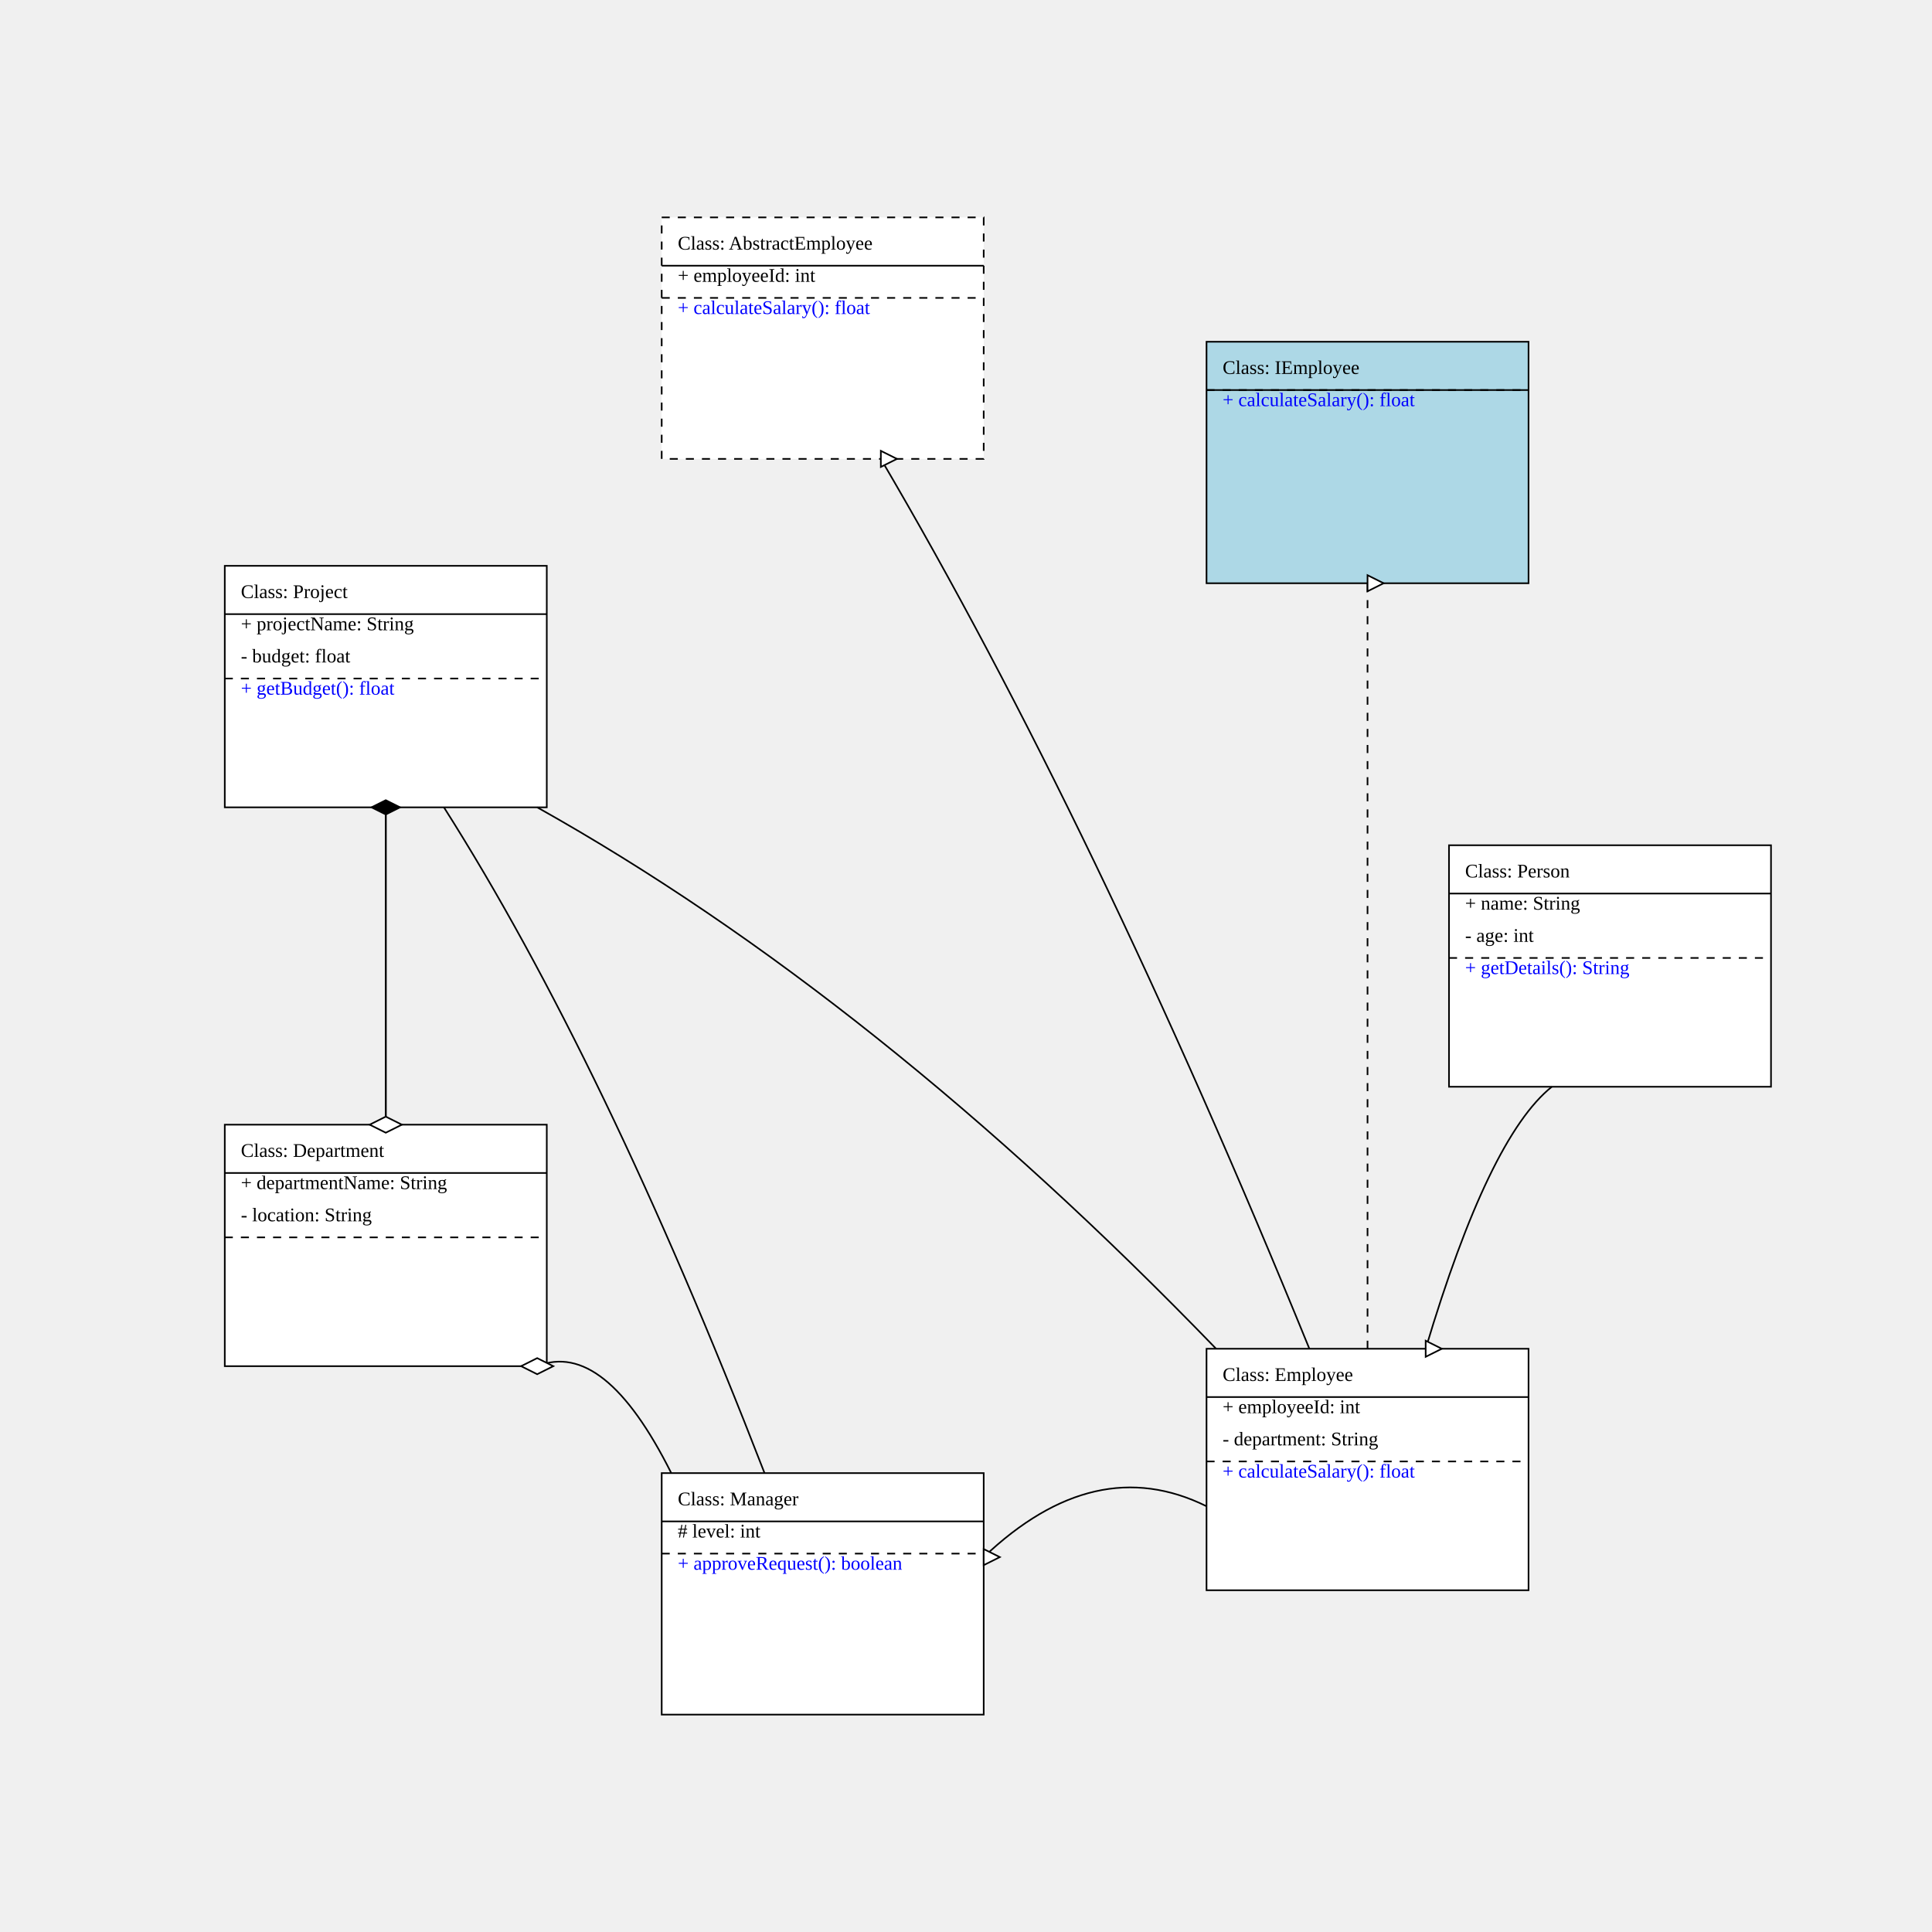
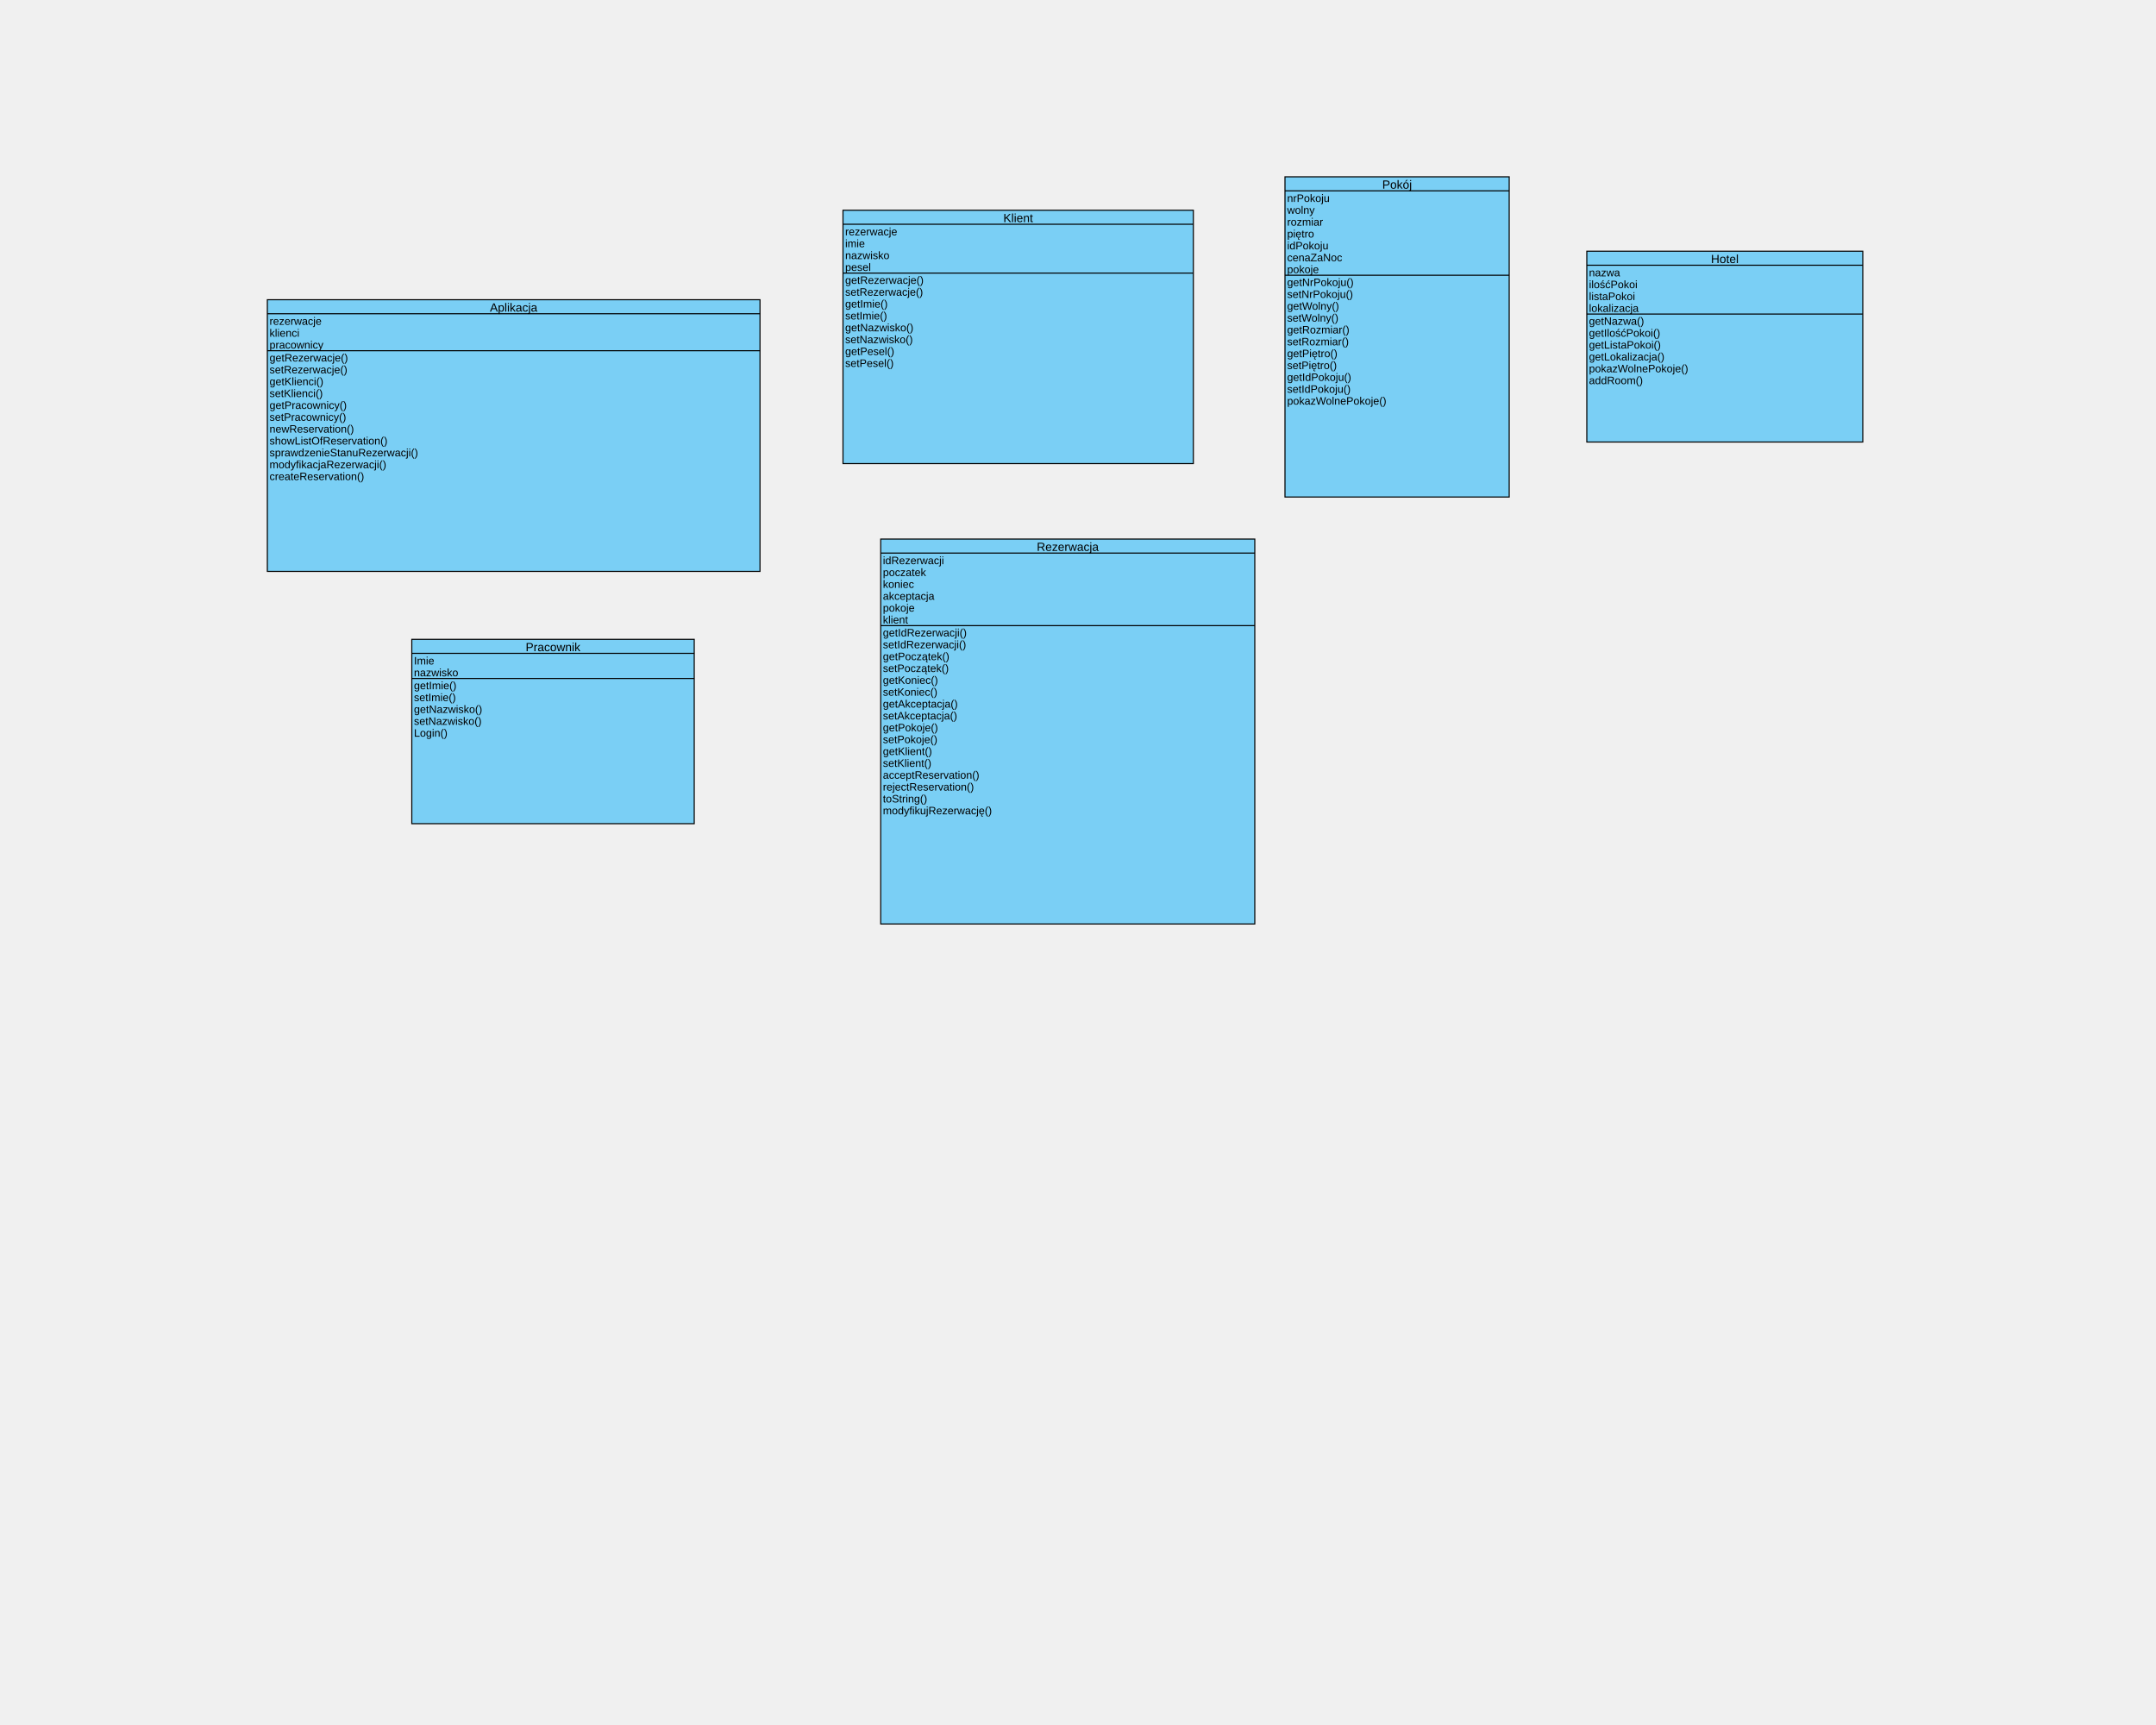
- <svg xmlns="http://www.w3.org/2000/svg" baseProfile="full" height="1200" version="1.1" width="1200">
+ <svg xmlns="http://www.w3.org/2000/svg" baseProfile="full" height="1600px" version="1.1" width="2000px">
  <defs />
-   <rect fill="white" height="150" stroke="black" width="200" x="900.0" y="525.0" />
-   <text fill="black" x="910.0" y="545.0">Class: Person</text>
-   <line stroke="black" x1="900.0" x2="1100.0" y1="555.0" y2="555.0" />
-   <text fill="black" x="910.0" y="565.0">+ name: String</text>
-   <text fill="black" x="910.0" y="585.0">- age: int</text>
-   <line stroke="black" stroke-dasharray="5,5" x1="900.0" x2="1100.0" y1="595.0" y2="595.0" />
-   <text fill="blue" x="910.0" y="605.0">+ getDetails(): String</text>
-   <rect fill="white" height="150" stroke="black" width="200" x="749.396" y="837.733" />
-   <text fill="black" x="759.396" y="857.733">Class: Employee</text>
-   <line stroke="black" x1="749.396" x2="949.396" y1="867.733" y2="867.733" />
-   <text fill="black" x="759.396" y="877.733">+ employeeId: int</text>
-   <text fill="black" x="759.396" y="897.733">- department: String</text>
-   <line stroke="black" stroke-dasharray="5,5" x1="749.396" x2="949.396" y1="907.733" y2="907.733" />
-   <text fill="blue" x="759.396" y="917.733">+ calculateSalary(): float</text>
-   <rect fill="white" height="150" stroke="black" width="200" x="410.992" y="914.971" />
-   <text fill="black" x="420.992" y="934.971">Class: Manager</text>
-   <line stroke="black" x1="410.992" x2="610.992" y1="944.971" y2="944.971" />
-   <text fill="black" x="420.992" y="954.971"># level: int</text>
-   <line stroke="black" stroke-dasharray="5,5" x1="410.992" x2="610.992" y1="964.971" y2="964.971" />
-   <text fill="blue" x="420.992" y="974.971">+ approveRequest(): boolean</text>
-   <rect fill="white" height="150" stroke="black" width="200" x="139.612" y="698.553" />
-   <text fill="black" x="149.612" y="718.553">Class: Department</text>
-   <line stroke="black" x1="139.612" x2="339.612" y1="728.553" y2="728.553" />
-   <text fill="black" x="149.612" y="738.553">+ departmentName: String</text>
-   <text fill="black" x="149.612" y="758.553">- location: String</text>
-   <line stroke="black" stroke-dasharray="5,5" x1="139.612" x2="339.612" y1="768.553" y2="768.553" />
-   <rect fill="white" height="150" stroke="black" width="200" x="139.612" y="351.447" />
-   <text fill="black" x="149.612" y="371.447">Class: Project</text>
-   <line stroke="black" x1="139.612" x2="339.612" y1="381.447" y2="381.447" />
-   <text fill="black" x="149.612" y="391.447">+ projectName: String</text>
-   <text fill="black" x="149.612" y="411.447">- budget: float</text>
-   <line stroke="black" stroke-dasharray="5,5" x1="139.612" x2="339.612" y1="421.447" y2="421.447" />
-   <text fill="blue" x="149.612" y="431.447">+ getBudget(): float</text>
-   <rect fill="white" height="150" stroke="black" stroke-dasharray="5,5" width="200" x="410.992" y="135.029" />
-   <text fill="black" x="420.992" y="155.029">Class: AbstractEmployee</text>
-   <line stroke="black" x1="410.992" x2="610.992" y1="165.029" y2="165.029" />
-   <text fill="black" x="420.992" y="175.029">+ employeeId: int</text>
-   <line stroke="black" stroke-dasharray="5,5" x1="410.992" x2="610.992" y1="185.029" y2="185.029" />
-   <text fill="blue" x="420.992" y="195.029">+ calculateSalary(): float</text>
-   <rect fill="lightblue" height="150" stroke="black" width="200" x="749.396" y="212.267" />
-   <text fill="black" x="759.396" y="232.267">Class: IEmployee</text>
-   <line stroke="black" x1="749.396" x2="949.396" y1="242.267" y2="242.267" />
-   <line stroke="black" stroke-dasharray="5,5" x1="749.396" x2="949.396" y1="242.267" y2="242.267" />
-   <text fill="blue" x="759.396" y="252.267">+ calculateSalary(): float</text>
-   <path d="M 963.882,675.0 Q 924.698,706.366 885.514,837.733" fill="none" stroke="black" />
-   <polygon fill="white" points="885.514,832.733 895.514,837.733 885.514,842.733" stroke="black" />
-   <path d="M 749.396,935.557 Q 680.194,901.352 610.992,967.147" fill="none" stroke="black" />
-   <polygon fill="white" points="610.992,962.147 620.992,967.147 610.992,972.147" stroke="black" />
-   <path d="M 416.945,914.971 Q 375.302,831.762 333.659,848.553" fill="none" stroke="black" />
-   <polygon fill="white" points="333.659,843.553 343.659,848.553 333.659,853.553 323.659,848.553" stroke="black" />
-   <path d="M 239.612,698.553 Q 239.612,550.0 239.612,501.447" fill="none" stroke="black" />
-   <polygon fill="black" points="239.612,496.447 249.612,501.447 239.612,506.447 229.612,501.447" />
-   <path d="M 755.349,837.733 Q 544.504,619.59 333.659,501.447" fill="none" stroke="black" />
-   <path d="M 474.874,914.971 Q 375.302,658.209 275.731,501.447" fill="none" stroke="black" />
-   <path d="M 239.612,501.447 Q 239.612,550.0 239.612,698.553" fill="none" stroke="black" />
-   <polygon fill="white" points="239.612,693.553 249.612,698.553 239.612,703.553 229.612,698.553" stroke="black" />
-   <path d="M 813.278,837.733 Q 680.194,511.381 547.11,285.029" fill="none" stroke="black" />
-   <polygon fill="white" points="547.11,280.029 557.11,285.029 547.11,290.029" stroke="black" />
-   <path d="M 849.396,837.733 Q 849.396,550.0 849.396,362.267" fill="none" stroke="black" stroke-dasharray="5 5" />
-   <polygon fill="white" points="849.396,357.267 859.396,362.267 849.396,367.267" stroke="black" />
+   <rect fill="#7ACFF5" height="235" stroke="black" width="325" x="782" y="195" />
+   <text font-family="Arial" font-size="11px" text-anchor="middle" x="944.5" y="206">Klient</text>
+   <line stroke="black" x1="782" x2="1107" y1="208" y2="208" />
+   <text font-family="Arial" font-size="10px" text-anchor="start" x="784" y="218.3">rezerwacje</text>
+   <text font-family="Arial" font-size="10px" text-anchor="start" x="784" y="229.3">imie</text>
+   <text font-family="Arial" font-size="10px" text-anchor="start" x="784" y="240.3">nazwisko</text>
+   <text font-family="Arial" font-size="10px" text-anchor="start" x="784" y="251.3">pesel</text>
+   <line stroke="black" x1="782" x2="1107" y1="253.3" y2="253.3" />
+   <text font-family="Arial" font-size="10px" text-anchor="start" x="784" y="263.3">getRezerwacje()</text>
+   <text font-family="Arial" font-size="10px" text-anchor="start" x="784" y="274.3">setRezerwacje()</text>
+   <text font-family="Arial" font-size="10px" text-anchor="start" x="784" y="285.3">getImie()</text>
+   <text font-family="Arial" font-size="10px" text-anchor="start" x="784" y="296.3">setImie()</text>
+   <text font-family="Arial" font-size="10px" text-anchor="start" x="784" y="307.3">getNazwisko()</text>
+   <text font-family="Arial" font-size="10px" text-anchor="start" x="784" y="318.3">setNazwisko()</text>
+   <text font-family="Arial" font-size="10px" text-anchor="start" x="784" y="329.3">getPesel()</text>
+   <text font-family="Arial" font-size="10px" text-anchor="start" x="784" y="340.3">setPesel()</text>
+   <rect fill="#7ACFF5" height="297" stroke="black" width="208" x="1192" y="164" />
+   <text font-family="Arial" font-size="11px" text-anchor="middle" x="1296.0" y="175">Pokój</text>
+   <line stroke="black" x1="1192" x2="1400" y1="177" y2="177" />
+   <text font-family="Arial" font-size="10px" text-anchor="start" x="1194" y="187.3">nrPokoju</text>
+   <text font-family="Arial" font-size="10px" text-anchor="start" x="1194" y="198.3">wolny</text>
+   <text font-family="Arial" font-size="10px" text-anchor="start" x="1194" y="209.3">rozmiar</text>
+   <text font-family="Arial" font-size="10px" text-anchor="start" x="1194" y="220.3">piętro</text>
+   <text font-family="Arial" font-size="10px" text-anchor="start" x="1194" y="231.3">idPokoju</text>
+   <text font-family="Arial" font-size="10px" text-anchor="start" x="1194" y="242.3">cenaZaNoc</text>
+   <text font-family="Arial" font-size="10px" text-anchor="start" x="1194" y="253.3">pokoje</text>
+   <line stroke="black" x1="1192" x2="1400" y1="255.3" y2="255.3" />
+   <text font-family="Arial" font-size="10px" text-anchor="start" x="1194" y="265.3">getNrPokoju()</text>
+   <text font-family="Arial" font-size="10px" text-anchor="start" x="1194" y="276.3">setNrPokoju()</text>
+   <text font-family="Arial" font-size="10px" text-anchor="start" x="1194" y="287.3">getWolny()</text>
+   <text font-family="Arial" font-size="10px" text-anchor="start" x="1194" y="298.3">setWolny()</text>
+   <text font-family="Arial" font-size="10px" text-anchor="start" x="1194" y="309.3">getRozmiar()</text>
+   <text font-family="Arial" font-size="10px" text-anchor="start" x="1194" y="320.3">setRozmiar()</text>
+   <text font-family="Arial" font-size="10px" text-anchor="start" x="1194" y="331.3">getPiętro()</text>
+   <text font-family="Arial" font-size="10px" text-anchor="start" x="1194" y="342.3">setPiętro()</text>
+   <text font-family="Arial" font-size="10px" text-anchor="start" x="1194" y="353.3">getIdPokoju()</text>
+   <text font-family="Arial" font-size="10px" text-anchor="start" x="1194" y="364.3">setIdPokoju()</text>
+   <text font-family="Arial" font-size="10px" text-anchor="start" x="1194" y="375.3">pokazWolnePokoje()</text>
+   <rect fill="#7ACFF5" height="177" stroke="black" width="256" x="1472" y="233" />
+   <text font-family="Arial" font-size="11px" text-anchor="middle" x="1600.0" y="244">Hotel</text>
+   <line stroke="black" x1="1472" x2="1728" y1="246" y2="246" />
+   <text font-family="Arial" font-size="10px" text-anchor="start" x="1474" y="256.3">nazwa</text>
+   <text font-family="Arial" font-size="10px" text-anchor="start" x="1474" y="267.3">ilośćPokoi</text>
+   <text font-family="Arial" font-size="10px" text-anchor="start" x="1474" y="278.3">listaPokoi</text>
+   <text font-family="Arial" font-size="10px" text-anchor="start" x="1474" y="289.3">lokalizacja</text>
+   <line stroke="black" x1="1472" x2="1728" y1="291.3" y2="291.3" />
+   <text font-family="Arial" font-size="10px" text-anchor="start" x="1474" y="301.3">getNazwa()</text>
+   <text font-family="Arial" font-size="10px" text-anchor="start" x="1474" y="312.3">getIlośćPokoi()</text>
+   <text font-family="Arial" font-size="10px" text-anchor="start" x="1474" y="323.3">getListaPokoi()</text>
+   <text font-family="Arial" font-size="10px" text-anchor="start" x="1474" y="334.3">getLokalizacja()</text>
+   <text font-family="Arial" font-size="10px" text-anchor="start" x="1474" y="345.3">pokazWolnePokoje()</text>
+   <text font-family="Arial" font-size="10px" text-anchor="start" x="1474" y="356.3">addRoom()</text>
+   <rect fill="#7ACFF5" height="357" stroke="black" width="347" x="817" y="500" />
+   <text font-family="Arial" font-size="11px" text-anchor="middle" x="990.5" y="511">Rezerwacja</text>
+   <line stroke="black" x1="817" x2="1164" y1="513" y2="513" />
+   <text font-family="Arial" font-size="10px" text-anchor="start" x="819" y="523.3">idRezerwacji</text>
+   <text font-family="Arial" font-size="10px" text-anchor="start" x="819" y="534.3">poczatek</text>
+   <text font-family="Arial" font-size="10px" text-anchor="start" x="819" y="545.3">koniec</text>
+   <text font-family="Arial" font-size="10px" text-anchor="start" x="819" y="556.3">akceptacja</text>
+   <text font-family="Arial" font-size="10px" text-anchor="start" x="819" y="567.3">pokoje</text>
+   <text font-family="Arial" font-size="10px" text-anchor="start" x="819" y="578.3">klient</text>
+   <line stroke="black" x1="817" x2="1164" y1="580.3" y2="580.3" />
+   <text font-family="Arial" font-size="10px" text-anchor="start" x="819" y="590.3">getIdRezerwacji()</text>
+   <text font-family="Arial" font-size="10px" text-anchor="start" x="819" y="601.3">setIdRezerwacji()</text>
+   <text font-family="Arial" font-size="10px" text-anchor="start" x="819" y="612.3">getPoczątek()</text>
+   <text font-family="Arial" font-size="10px" text-anchor="start" x="819" y="623.3">setPoczątek()</text>
+   <text font-family="Arial" font-size="10px" text-anchor="start" x="819" y="634.3">getKoniec()</text>
+   <text font-family="Arial" font-size="10px" text-anchor="start" x="819" y="645.3">setKoniec()</text>
+   <text font-family="Arial" font-size="10px" text-anchor="start" x="819" y="656.3">getAkceptacja()</text>
+   <text font-family="Arial" font-size="10px" text-anchor="start" x="819" y="667.3">setAkceptacja()</text>
+   <text font-family="Arial" font-size="10px" text-anchor="start" x="819" y="678.3">getPokoje()</text>
+   <text font-family="Arial" font-size="10px" text-anchor="start" x="819" y="689.3">setPokoje()</text>
+   <text font-family="Arial" font-size="10px" text-anchor="start" x="819" y="700.3">getKlient()</text>
+   <text font-family="Arial" font-size="10px" text-anchor="start" x="819" y="711.3">setKlient()</text>
+   <text font-family="Arial" font-size="10px" text-anchor="start" x="819" y="722.3">acceptReservation()</text>
+   <text font-family="Arial" font-size="10px" text-anchor="start" x="819" y="733.3">rejectReservation()</text>
+   <text font-family="Arial" font-size="10px" text-anchor="start" x="819" y="744.3">toString()</text>
+   <text font-family="Arial" font-size="10px" text-anchor="start" x="819" y="755.3">modyfikujRezerwację()</text>
+   <rect fill="#7ACFF5" height="171" stroke="black" width="262" x="382" y="593" />
+   <text font-family="Arial" font-size="11px" text-anchor="middle" x="513.0" y="604">Pracownik</text>
+   <line stroke="black" x1="382" x2="644" y1="606" y2="606" />
+   <text font-family="Arial" font-size="10px" text-anchor="start" x="384" y="616.3">Imie</text>
+   <text font-family="Arial" font-size="10px" text-anchor="start" x="384" y="627.3">nazwisko</text>
+   <line stroke="black" x1="382" x2="644" y1="629.3" y2="629.3" />
+   <text font-family="Arial" font-size="10px" text-anchor="start" x="384" y="639.3">getImie()</text>
+   <text font-family="Arial" font-size="10px" text-anchor="start" x="384" y="650.3">setImie()</text>
+   <text font-family="Arial" font-size="10px" text-anchor="start" x="384" y="661.3">getNazwisko()</text>
+   <text font-family="Arial" font-size="10px" text-anchor="start" x="384" y="672.3">setNazwisko()</text>
+   <text font-family="Arial" font-size="10px" text-anchor="start" x="384" y="683.3">Login()</text>
+   <rect fill="#7ACFF5" height="252" stroke="black" width="457" x="248" y="278" />
+   <text font-family="Arial" font-size="11px" text-anchor="middle" x="476.5" y="289">Aplikacja</text>
+   <line stroke="black" x1="248" x2="705" y1="291" y2="291" />
+   <text font-family="Arial" font-size="10px" text-anchor="start" x="250" y="301.3">rezerwacje</text>
+   <text font-family="Arial" font-size="10px" text-anchor="start" x="250" y="312.3">klienci</text>
+   <text font-family="Arial" font-size="10px" text-anchor="start" x="250" y="323.3">pracownicy</text>
+   <line stroke="black" x1="248" x2="705" y1="325.3" y2="325.3" />
+   <text font-family="Arial" font-size="10px" text-anchor="start" x="250" y="335.3">getRezerwacje()</text>
+   <text font-family="Arial" font-size="10px" text-anchor="start" x="250" y="346.3">setRezerwacje()</text>
+   <text font-family="Arial" font-size="10px" text-anchor="start" x="250" y="357.3">getKlienci()</text>
+   <text font-family="Arial" font-size="10px" text-anchor="start" x="250" y="368.3">setKlienci()</text>
+   <text font-family="Arial" font-size="10px" text-anchor="start" x="250" y="379.3">getPracownicy()</text>
+   <text font-family="Arial" font-size="10px" text-anchor="start" x="250" y="390.3">setPracownicy()</text>
+   <text font-family="Arial" font-size="10px" text-anchor="start" x="250" y="401.3">newReservation()</text>
+   <text font-family="Arial" font-size="10px" text-anchor="start" x="250" y="412.3">showListOfReservation()</text>
+   <text font-family="Arial" font-size="10px" text-anchor="start" x="250" y="423.3">sprawdzenieStanuRezerwacji()</text>
+   <text font-family="Arial" font-size="10px" text-anchor="start" x="250" y="434.3">modyfikacjaRezerwacji()</text>
+   <text font-family="Arial" font-size="10px" text-anchor="start" x="250" y="445.3">createReservation()</text>
</svg>
